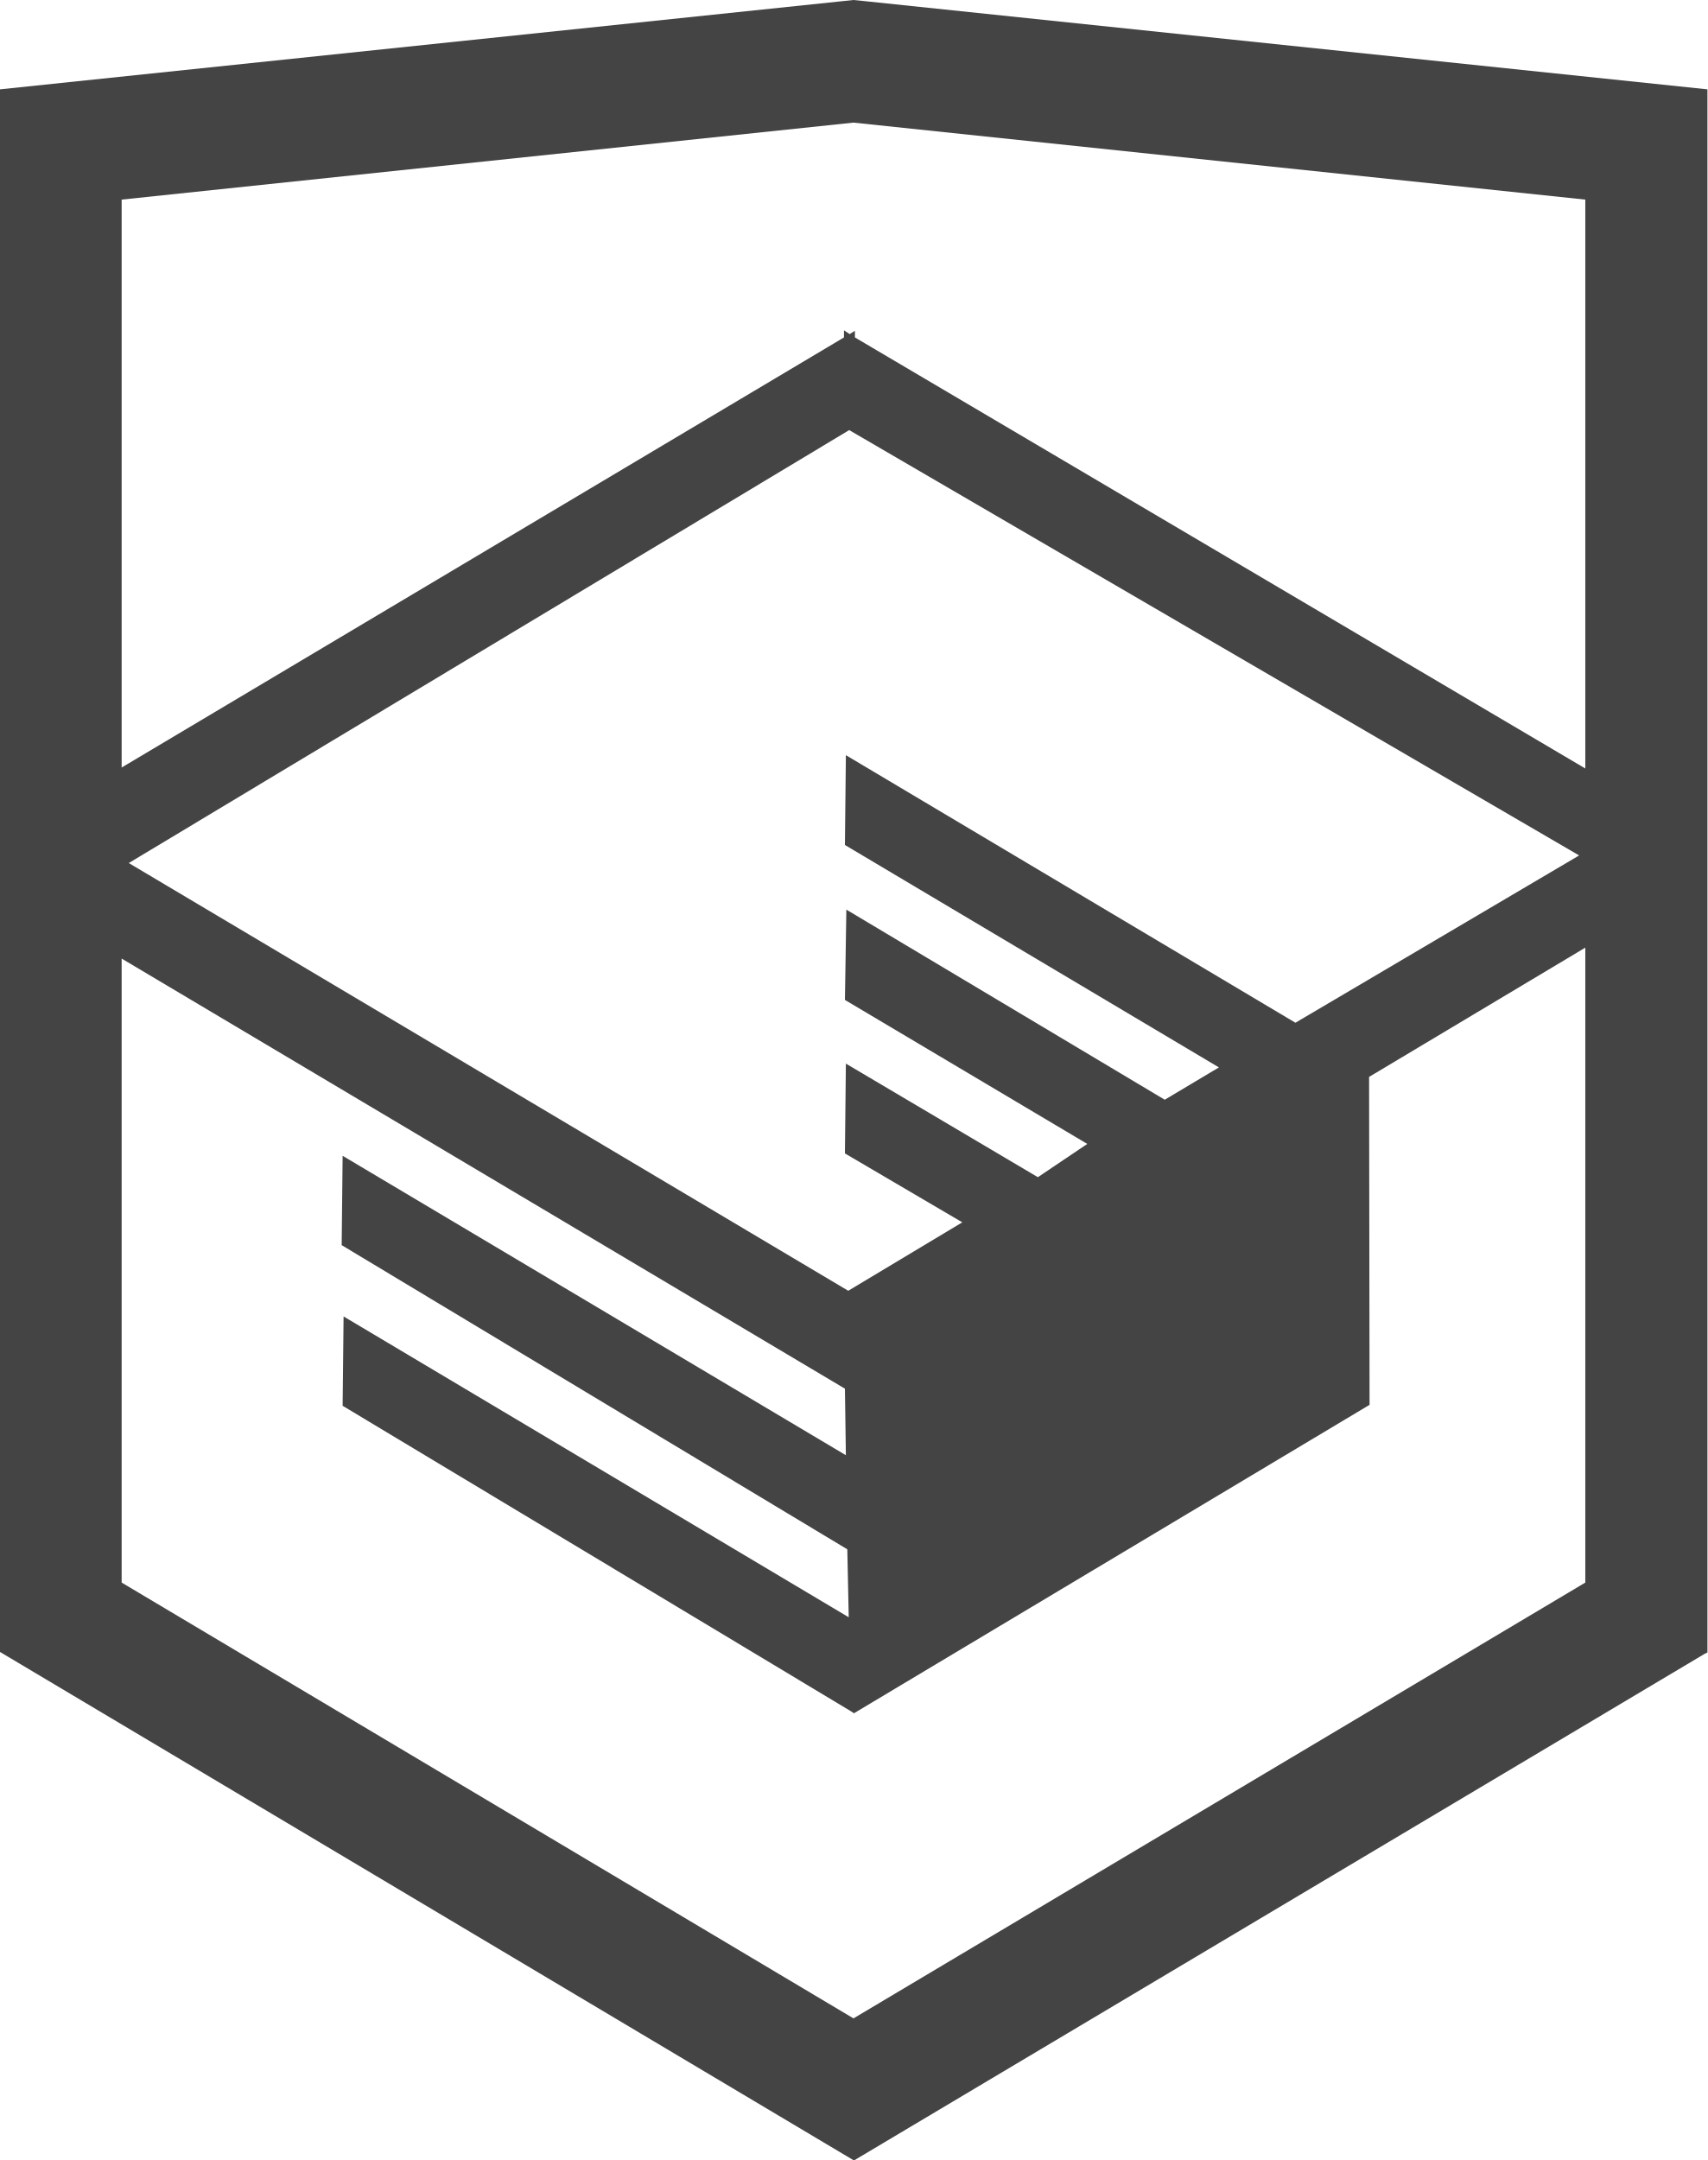
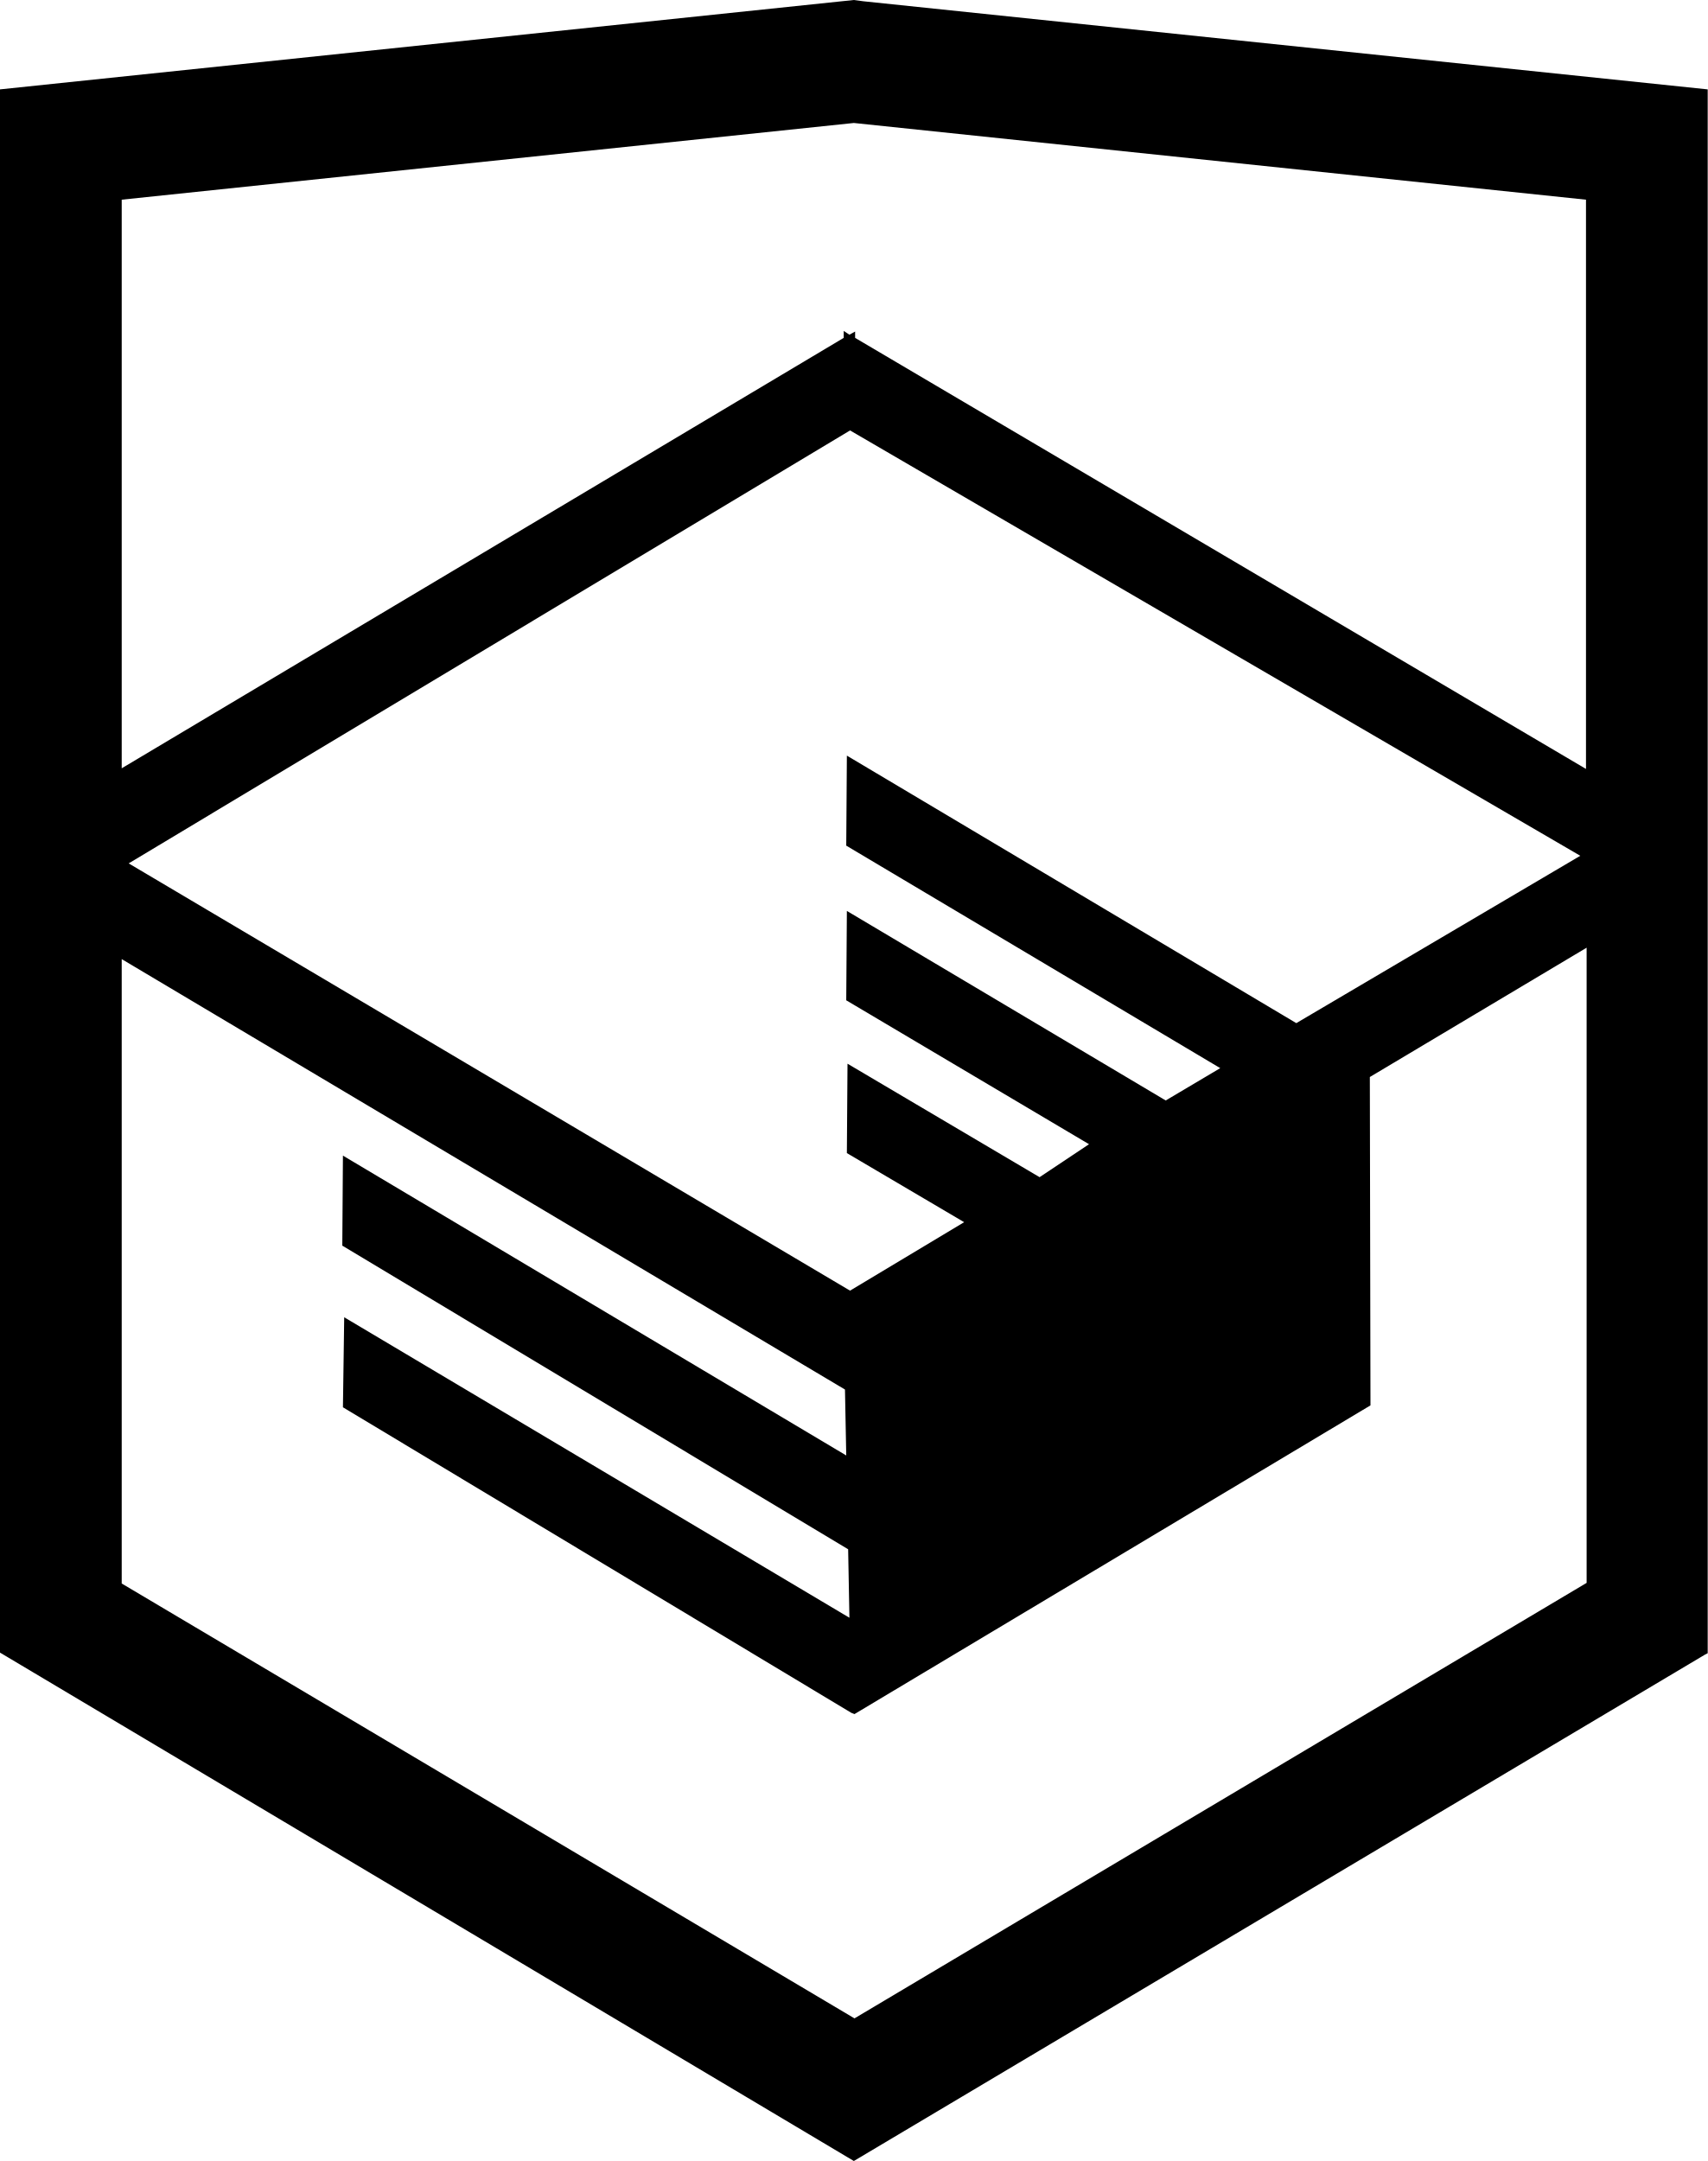
- <svg xmlns="http://www.w3.org/2000/svg" fill="#444444" height="45.45" width="35.93">
-   <path d="M17.96 0L0 1.88v32.88l17.97 10.7 17.9-10.66.06-.03V1.88L18.16.02zM2.56 4.2l15.4-1.62 15.4 1.62v11.97L17.99 7.1v-.14l-.11.07-.12-.08v.15l-15.2 9.05zm.15 13.96l15.16-9.11L33.23 18l-5.97 3.52-9.46-5.63-.02 1.89 7.87 4.68-1.14.68-6.7-4-.03 1.9 5.1 3.03-1.04.7-4.04-2.39-.02 1.89 2.47 1.45-2.4 1.44zm26.11 11.4l-.01-6.9 4.55-2.72V33.3l-15.4 9.17-15.4-9.17V20.17l15.22 9.05.02 1.4-10.59-6.3-.02 1.88 10.64 6.4.03 1.43L7.23 27.7l-.02 1.88 10.7 6.43.06.04z" />
+ <svg xmlns="http://www.w3.org/2000/svg" version="1.1" id="Layer_1" x="0px" y="0px" viewBox="0 0 26.94 34.09" style="enable-background:new 0 0 26.94 34.09;" xml:space="preserve">
+   <path d="M13.62,0.02L13.47,0L0,1.41v24.66l13.47,8.02L26.9,26.1l0.04-0.02V1.41L13.62,0.02z M25.02,12.13L13.49,5.33l0-0.1  l-0.09,0.05l-0.09-0.06v0.11L1.92,12.12V3.15l11.55-1.21l11.55,1.21L25.02,12.13L25.02,12.13z M13.41,6.79l11.52,6.71l-4.48,2.64  l-7.09-4.22l-0.01,1.42l5.9,3.51l-0.86,0.51l-5.03-2.99l-0.01,1.41l3.83,2.27l-0.78,0.52l-3.03-1.79l-0.01,1.41l1.85,1.09l-1.8,1.08  L2.03,13.62L13.41,6.79z M1.92,15.13l11.41,6.79l0.02,1.04l-7.94-4.73L5.4,19.65l7.98,4.79l0.02,1.08l-7.97-4.74L5.41,22.2  l8.02,4.82l0.05,0.02l8.14-4.87l-0.01-5.18l3.42-2.04v10.02l-11.55,6.87L1.92,24.98V15.13z" />
</svg>
